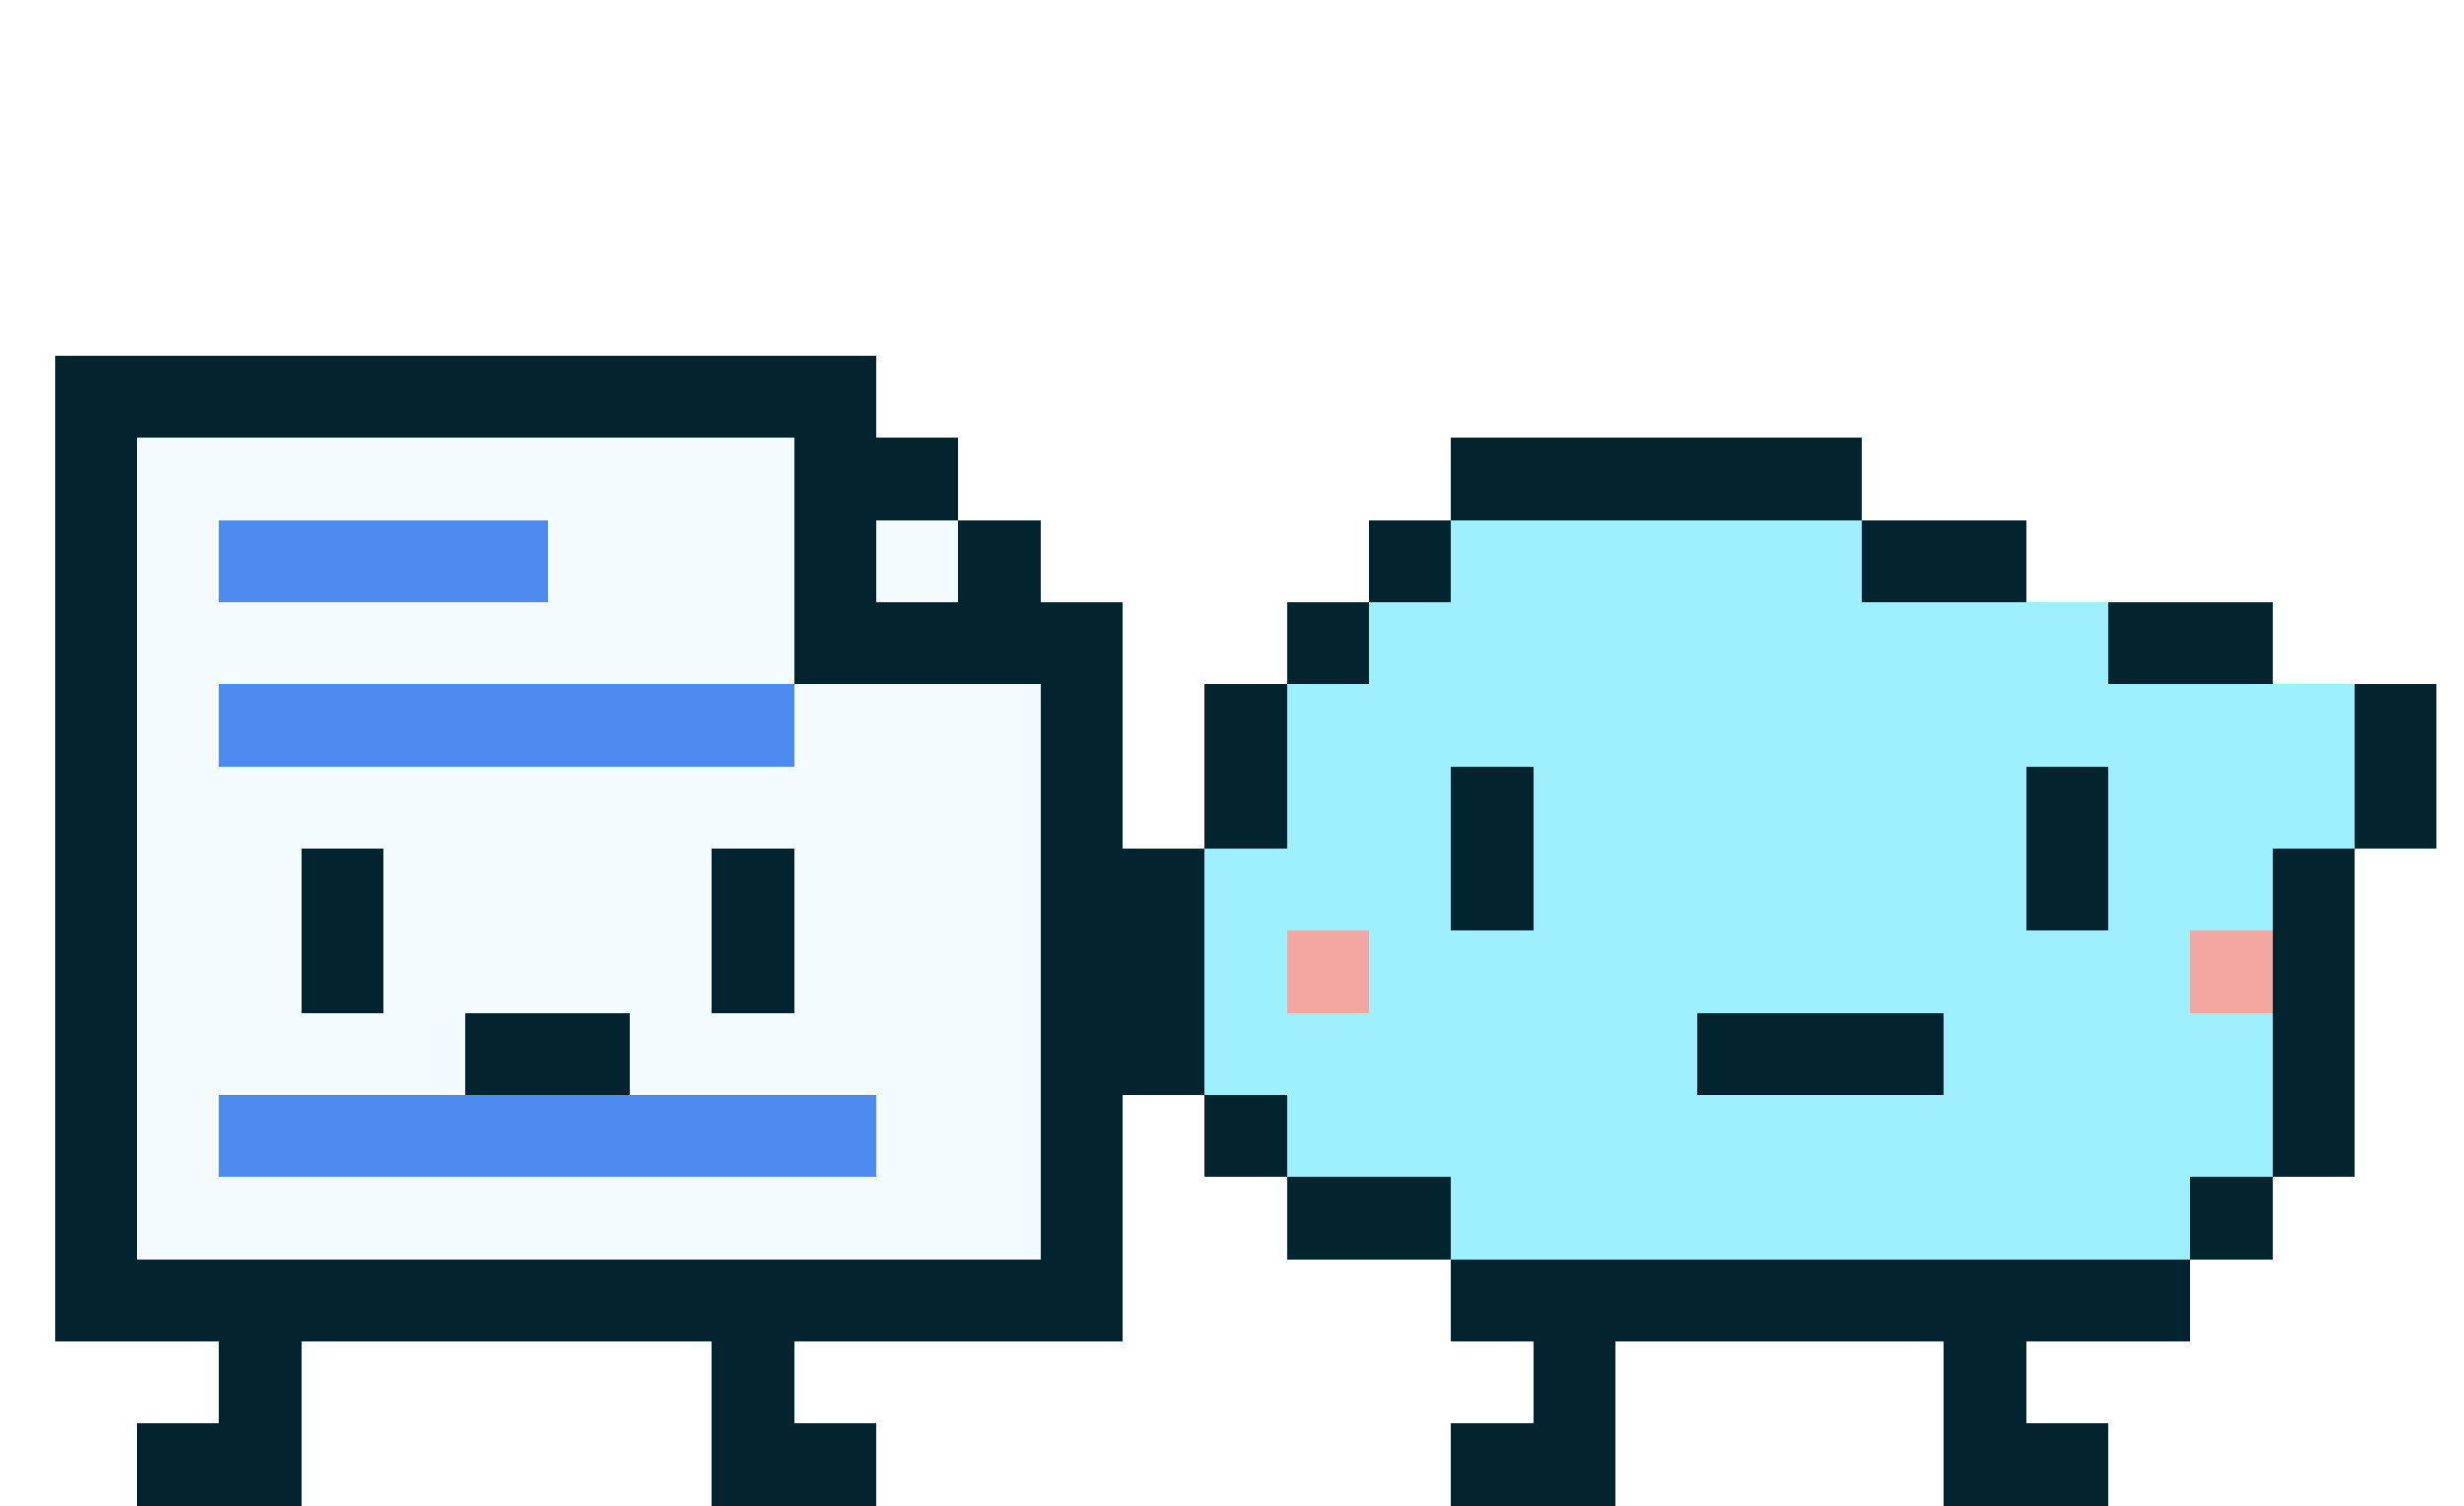
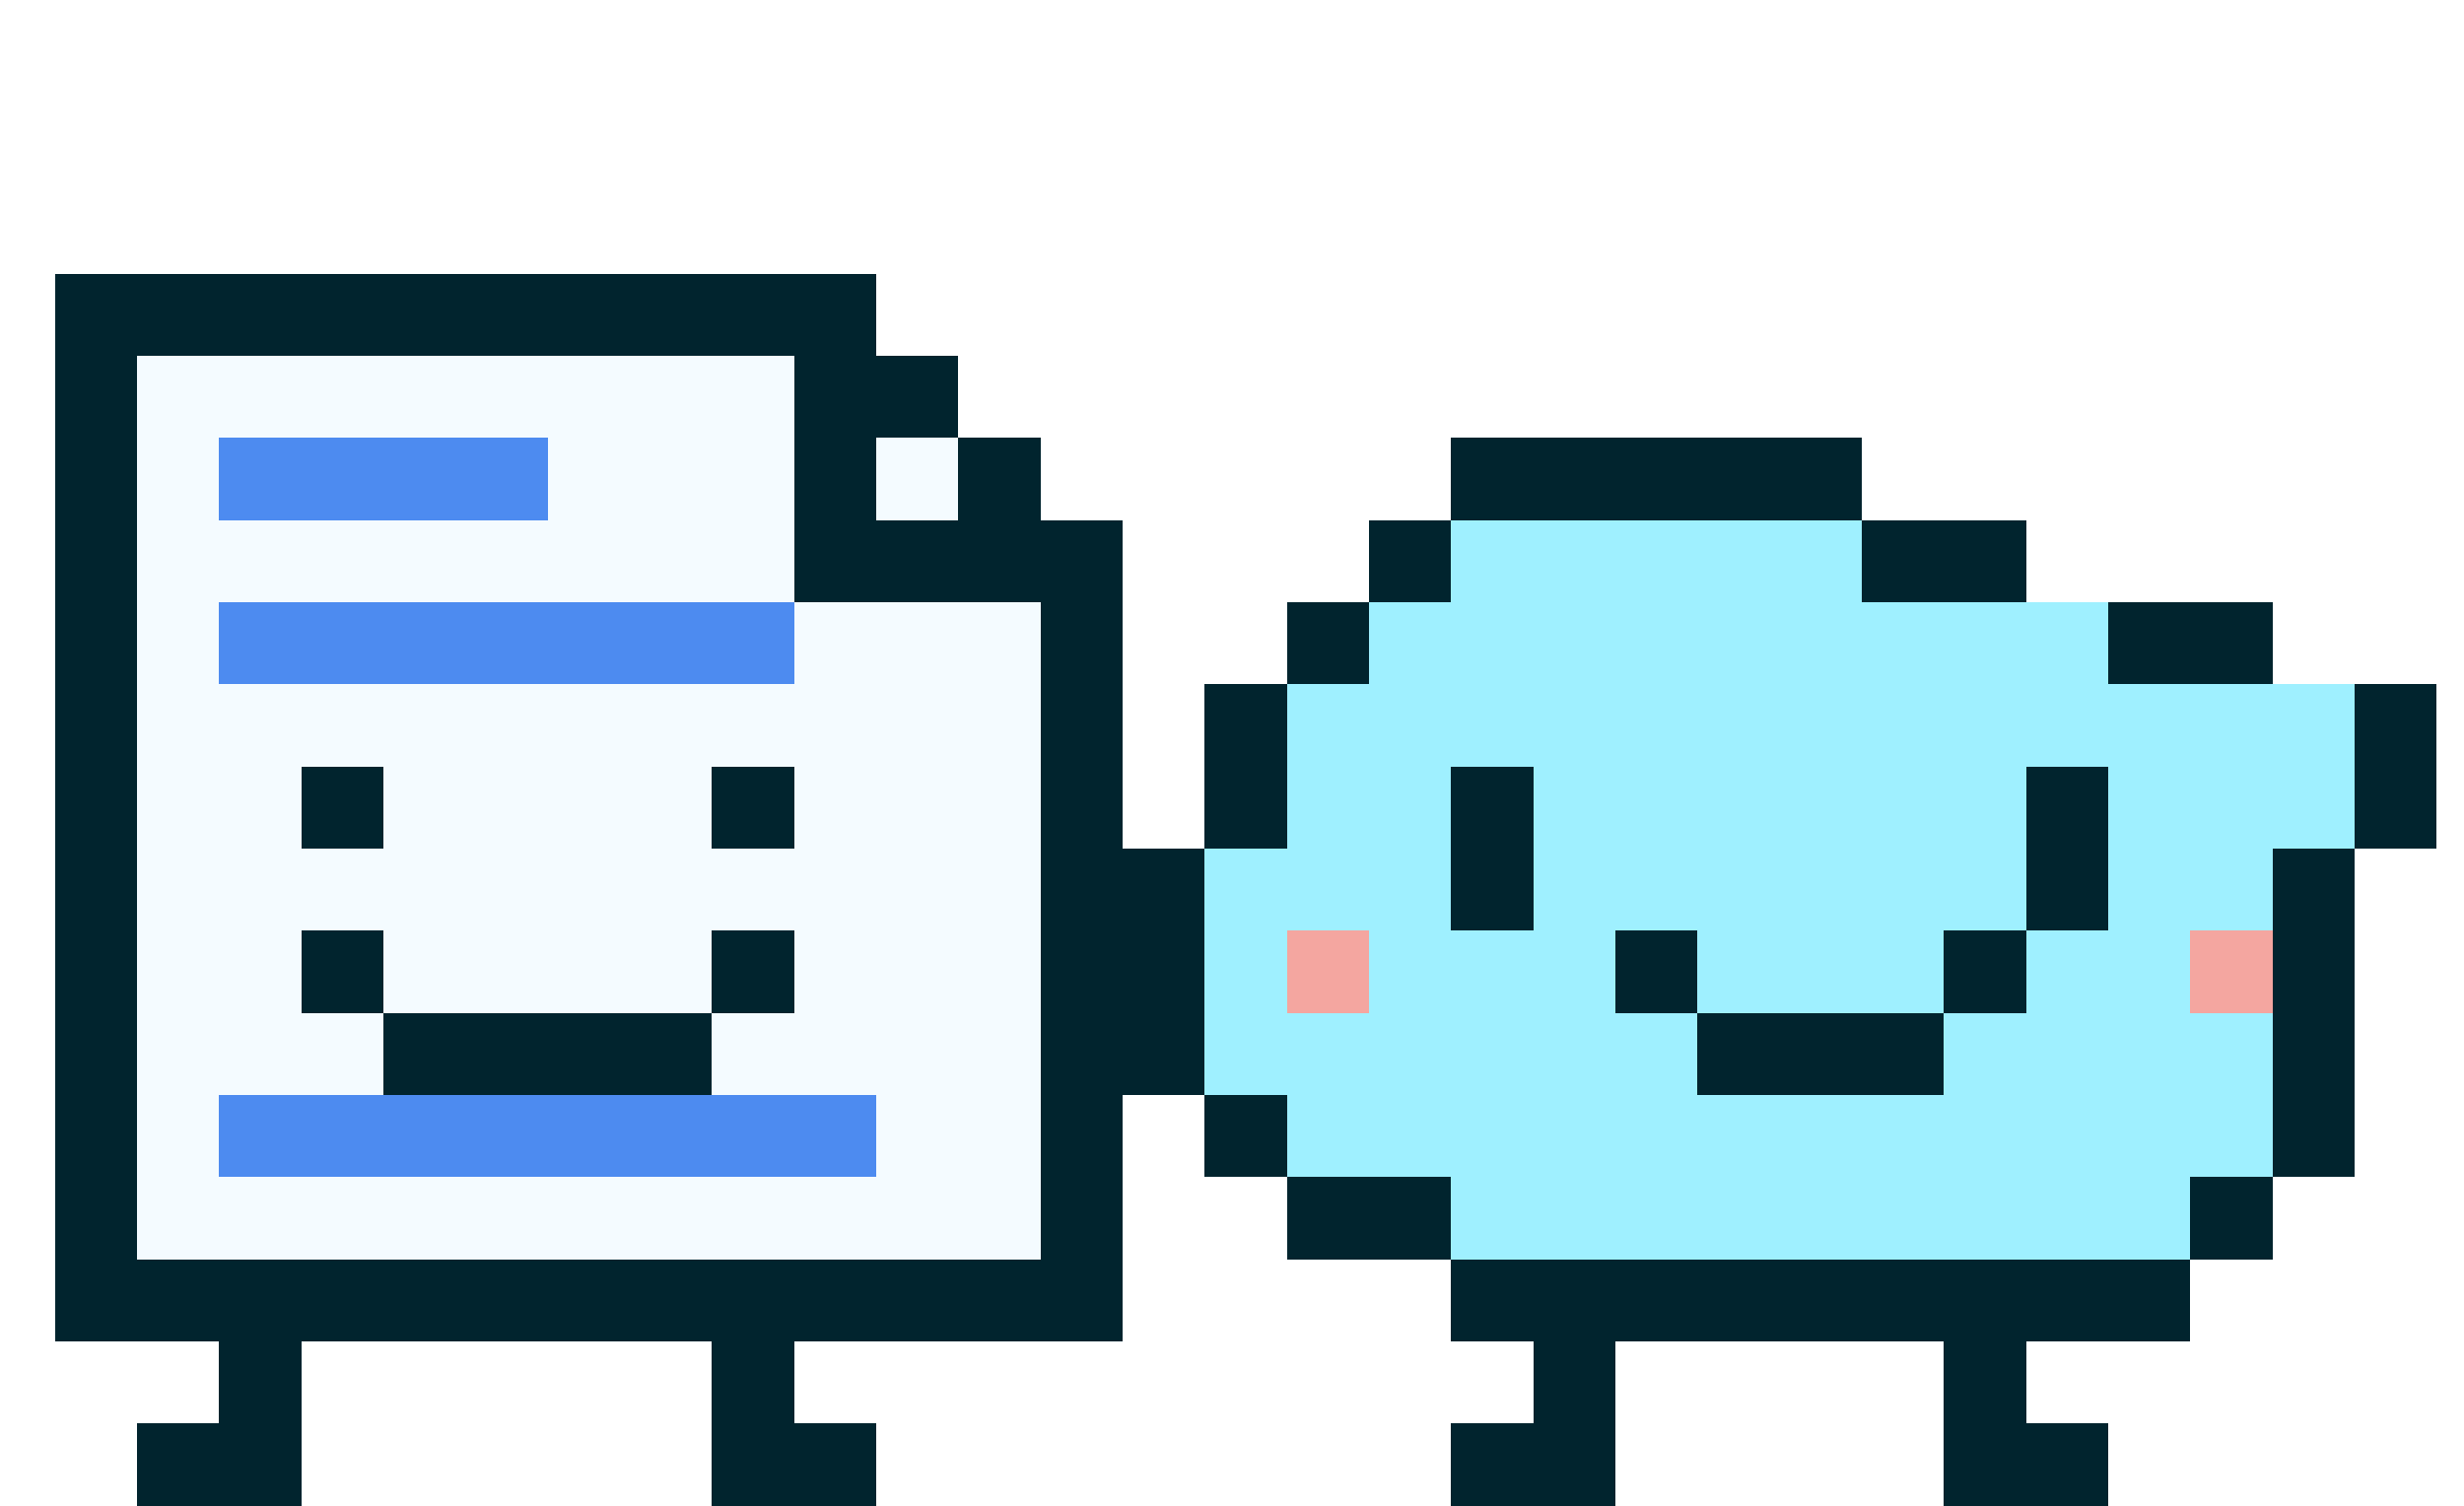
<svg xmlns="http://www.w3.org/2000/svg" viewBox="0 0 360 220" width="360" height="220" shape-rendering="crispEdges">
-   <path fill="#01242e" d="M8 52h120v12h-120zM8 64h12v12h-12zM116 64h24v12h-24zM8 76h12v12h-12zM116 76h12v12h-12zM140 76h12v12h-12zM8 88h12v12h-12zM116 88h48v12h-48zM8 100h12v12h-12zM152 100h12v12h-12zM8 112h12v12h-12zM152 112h12v12h-12zM8 124h12v12h-12zM44 124h12v12h-12zM104 124h12v12h-12zM152 124h12v12h-12zM8 136h12v12h-12zM44 136h12v12h-12zM104 136h12v12h-12zM152 136h12v12h-12zM8 148h12v12h-12zM68 148h24v12h-24zM152 148h12v12h-12zM8 160h12v12h-12zM152 160h12v12h-12zM8 172h12v12h-12zM152 172h12v12h-12zM8 184h156v12h-156zM32 196h12v12h-12zM104 196h12v12h-12zM20 208h24v12h-24zM104 208h24v12h-24zM212 64h60v12h-60zM200 76h12v12h-12zM272 76h24v12h-24zM188 88h12v12h-12zM308 88h24v12h-24zM176 100h12v12h-12zM344 100h12v12h-12zM176 112h12v12h-12zM212 112h12v12h-12zM296 112h12v12h-12zM344 112h12v12h-12zM164 124h12v12h-12zM212 124h12v12h-12zM296 124h12v12h-12zM332 124h12v12h-12zM164 136h12v12h-12zM332 136h12v12h-12zM164 148h12v12h-12zM248 148h36v12h-36zM332 148h12v12h-12zM176 160h12v12h-12zM332 160h12v12h-12zM188 172h24v12h-24zM320 172h12v12h-12zM212 184h108v12h-108zM224 196h12v12h-12zM284 196h12v12h-12zM212 208h24v12h-24zM284 208h24v12h-24z" />
-   <path fill="#f4fbff" d="M20 64h96v12h-96zM20 76h12v12h-12zM80 76h36v12h-36zM128 76h12v12h-12zM20 88h96v12h-96zM20 100h12v12h-12zM116 100h36v12h-36zM20 112h132v12h-132zM20 124h24v12h-24zM56 124h48v12h-48zM116 124h36v12h-36zM20 136h24v12h-24zM56 136h48v12h-48zM116 136h36v12h-36zM20 148h48v12h-48zM92 148h60v12h-60zM20 160h12v12h-12zM128 160h24v12h-24zM20 172h132v12h-132z" />
-   <path fill="#4d8bf0" d="M32 76h48v12h-48zM32 100h84v12h-84zM32 160h96v12h-96z" />
-   <path fill="#9ff0ff" d="M212 76h60v12h-60zM200 88h108v12h-108zM188 100h156v12h-156zM188 112h24v12h-24zM224 112h72v12h-72zM308 112h36v12h-36zM176 124h36v12h-36zM224 124h72v12h-72zM308 124h24v12h-24zM176 136h12v12h-12zM200 136h120v12h-120zM176 148h72v12h-72zM284 148h48v12h-48zM188 160h144v12h-144zM212 172h108v12h-108z" />
+   <path fill="#01242e" d="M8 40h120v12h-120zM8 52h12v12h-12zM116 52h24v12h-24zM8 64h12v12h-12zM116 64h12v12h-12zM140 64h12v12h-12zM8 76h12v12h-12zM116 76h48v12h-48zM8 88h12v12h-12zM152 88h12v12h-12zM8 100h12v12h-12zM152 100h12v12h-12zM8 112h12v12h-12zM44 112h12v12h-12zM104 112h12v12h-12zM152 112h12v12h-12zM8 124h12v12h-12zM152 124h12v12h-12zM8 136h12v12h-12zM44 136h12v12h-12zM104 136h12v12h-12zM152 136h12v12h-12zM8 148h12v12h-12zM56 148h48v12h-48zM152 148h12v12h-12zM8 160h12v12h-12zM152 160h12v12h-12zM8 172h12v12h-12zM152 172h12v12h-12zM8 184h156v12h-156zM32 196h12v12h-12zM104 196h12v12h-12zM20 208h24v12h-24zM104 208h24v12h-24zM212 64h60v12h-60zM200 76h12v12h-12zM272 76h24v12h-24zM188 88h12v12h-12zM308 88h24v12h-24zM176 100h12v12h-12zM344 100h12v12h-12zM176 112h12v12h-12zM212 112h12v12h-12zM296 112h12v12h-12zM344 112h12v12h-12zM164 124h12v12h-12zM212 124h12v12h-12zM296 124h12v12h-12zM332 124h12v12h-12zM164 136h12v12h-12zM236 136h12v12h-12zM284 136h12v12h-12zM332 136h12v12h-12zM164 148h12v12h-12zM248 148h36v12h-36zM332 148h12v12h-12zM176 160h12v12h-12zM332 160h12v12h-12zM188 172h24v12h-24zM320 172h12v12h-12zM212 184h108v12h-108zM224 196h12v12h-12zM284 196h12v12h-12zM212 208h24v12h-24zM284 208h24v12h-24z" />
+   <path fill="#f4fbff" d="M20 52h96v12h-96zM20 64h12v12h-12zM80 64h36v12h-36zM128 64h12v12h-12zM20 76h96v12h-96zM20 88h12v12h-12zM116 88h36v12h-36zM20 100h132v12h-132zM20 112h24v12h-24zM56 112h48v12h-48zM116 112h36v12h-36zM20 124h132v12h-132zM20 136h24v12h-24zM56 136h48v12h-48zM116 136h36v12h-36zM20 148h36v12h-36zM104 148h48v12h-48zM20 160h12v12h-12zM128 160h24v12h-24zM20 172h132v12h-132z" />
+   <path fill="#4d8bf0" d="M32 64h48v12h-48zM32 88h84v12h-84zM32 160h96v12h-96z" />
+   <path fill="#9ff0ff" d="M212 76h60v12h-60zM200 88h108v12h-108zM188 100h156v12h-156zM188 112h24v12h-24zM224 112h72v12h-72zM308 112h36v12h-36zM176 124h36v12h-36zM224 124h72v12h-72zM308 124h24v12h-24zM176 136h12v12h-12zM200 136h36v12h-36zM248 136h36v12h-36zM296 136h24v12h-24zM176 148h72v12h-72zM284 148h48v12h-48zM188 160h144v12h-144zM212 172h108v12h-108z" />
  <path fill="#f4a6a0" d="M188 136h12v12h-12zM320 136h12v12h-12z" />
</svg>
